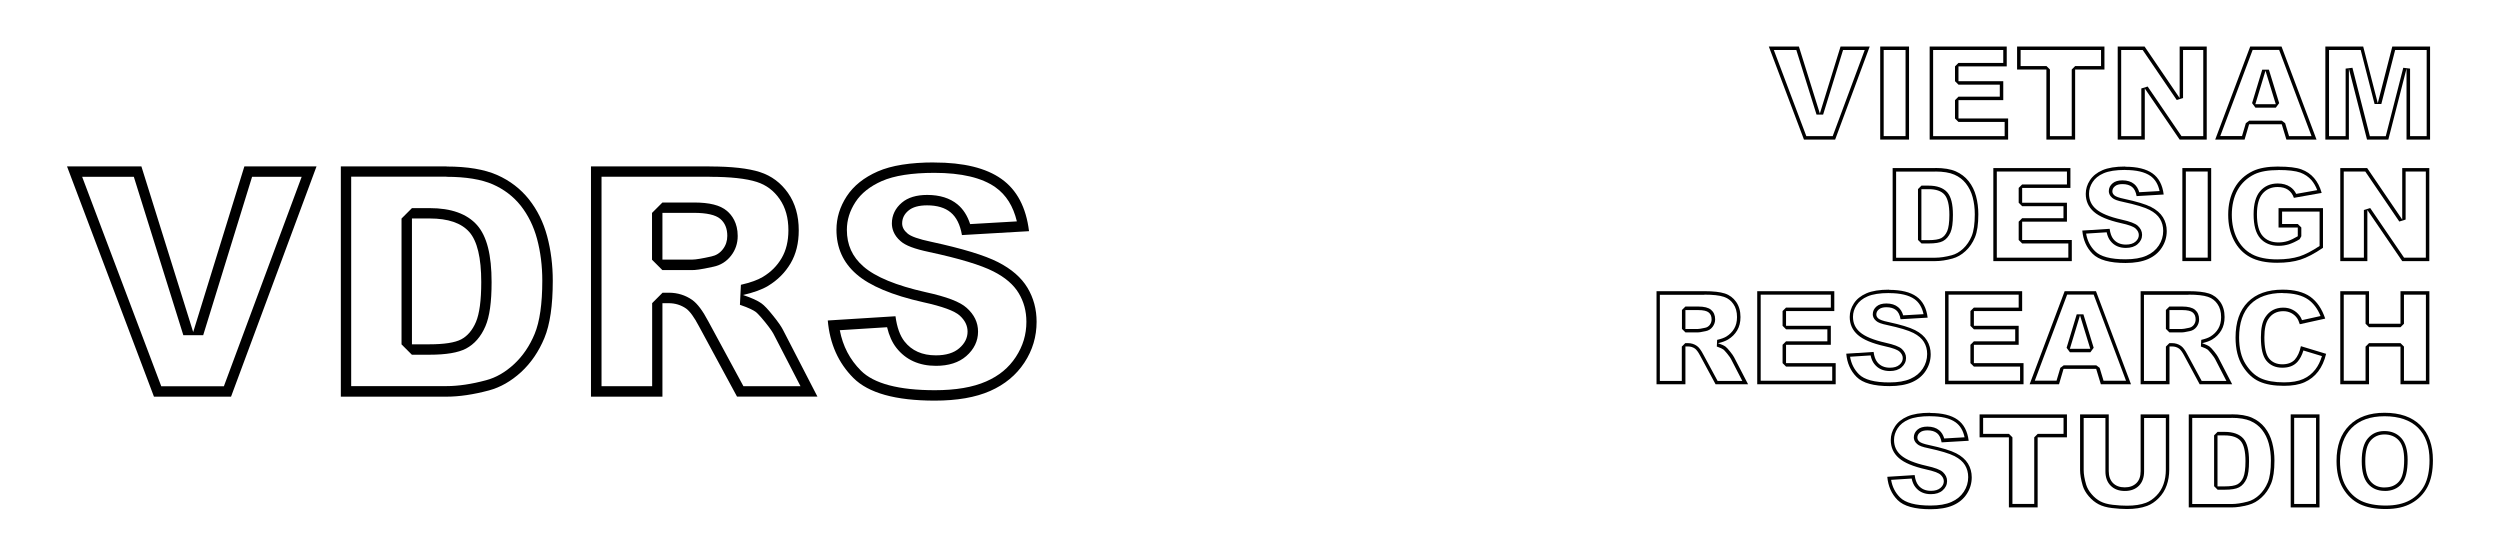
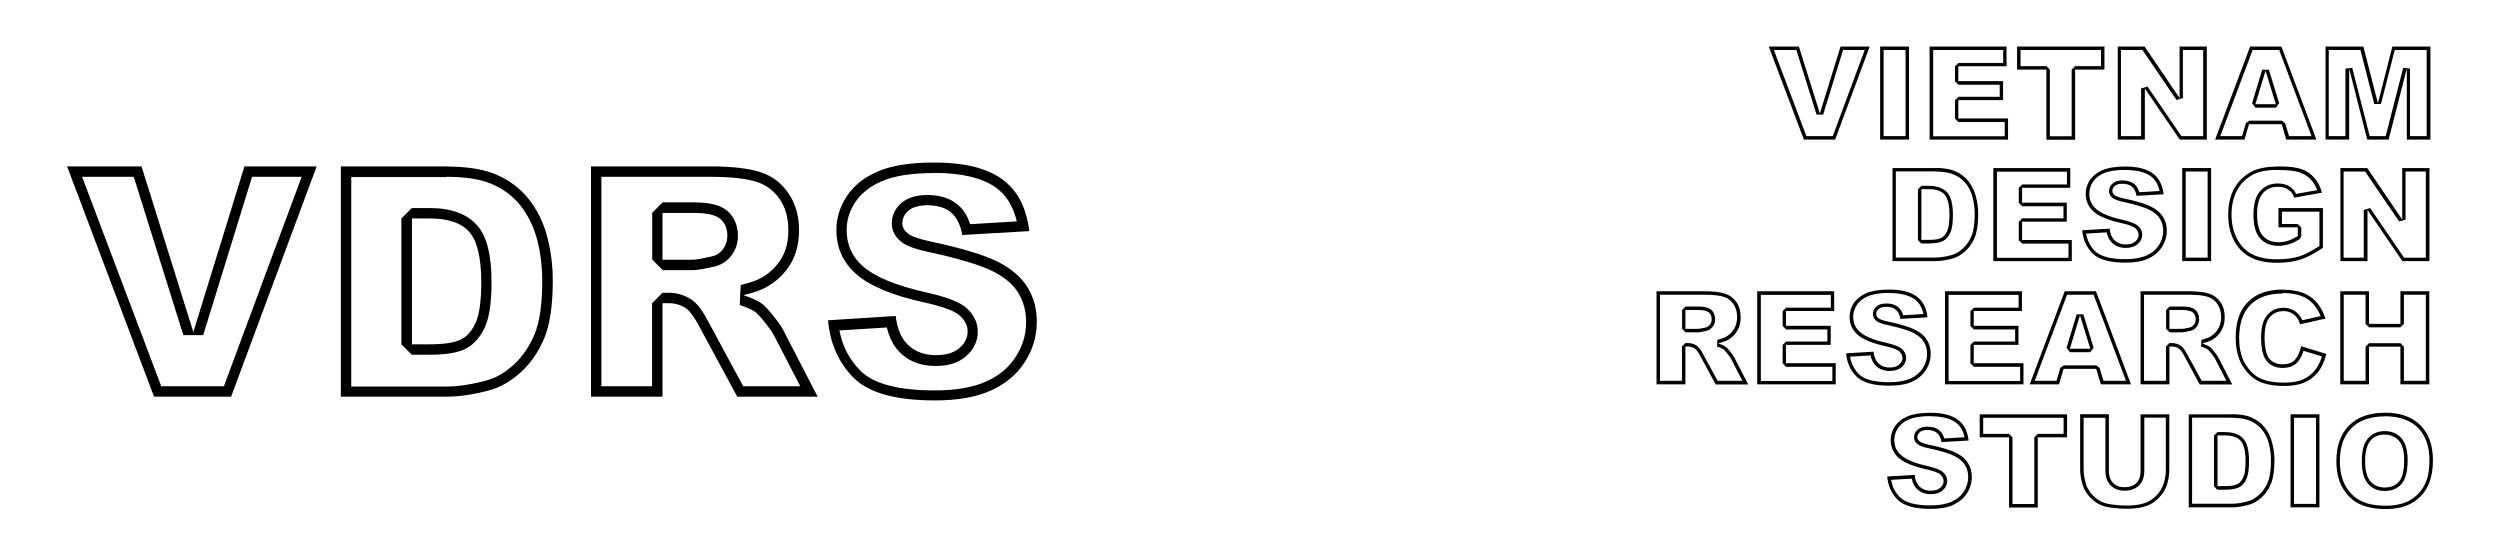
- <svg xmlns="http://www.w3.org/2000/svg" id="Layer_2" data-name="Layer 2" width="360" height="80" viewBox="0 0 360 80">
+ <svg xmlns="http://www.w3.org/2000/svg" id="Layer_2" data-name="Layer 2" width="180" height="40" viewBox="0 0 180 40">
  <defs>
    <style>
      .cls-1 {
        fill: none;
      }

      .cls-1, .cls-2 {
        stroke-width: 0px;
      }

      .cls-2 {
        fill: #000;
      }
    </style>
  </defs>
  <g id="Layer_1-2" data-name="Layer 1">
    <g>
      <g>
        <g>
-           <path class="cls-2" d="M43.44,25.46l-11.2,30.16h-9.02l-11.39-30.16h7.44l7.13,22.81h2.86s7.04-22.81,7.04-22.81h7.13M45.59,23.96h-10.4l-7.37,23.86-7.46-23.86h-10.71l12.52,33.16h11.1l12.31-33.16h0Z" />
-           <path class="cls-2" d="M64.3,25.46c2.78,0,5.02.37,6.67,1.09,1.61.71,2.96,1.74,4.01,3.06,1.07,1.36,1.86,2.96,2.35,4.77.51,1.89.76,3.92.76,6.03,0,3.33-.37,5.91-1.1,7.67-.72,1.74-1.72,3.21-2.99,4.38-1.25,1.15-2.59,1.92-3.99,2.29-2.11.57-4.03.85-5.72.85h-13.72v-30.16h13.72M59.32,51.08h2.51c2.41,0,4.13-.29,5.27-.88,1.21-.64,2.16-1.72,2.8-3.22.6-1.39.89-3.47.89-6.35,0-3.93-.68-6.61-2.09-8.21-1.44-1.63-3.73-2.45-6.82-2.45h-2.56l-1.5,1.5v18.12l1.5,1.5M64.3,23.96h-15.22v33.16h15.22c1.82,0,3.86-.3,6.11-.9,1.64-.44,3.18-1.32,4.62-2.63,1.43-1.32,2.55-2.96,3.36-4.91.81-1.95,1.21-4.7,1.21-8.24,0-2.26-.27-4.4-.81-6.42-.54-2.02-1.42-3.79-2.62-5.31-1.21-1.52-2.73-2.69-4.58-3.51-1.85-.81-4.27-1.22-7.27-1.22h0ZM59.32,49.58v-18.12h2.56c2.65,0,4.55.65,5.7,1.95,1.14,1.3,1.72,3.7,1.72,7.21,0,2.65-.26,4.57-.77,5.76-.51,1.19-1.22,2.01-2.12,2.49-.91.47-2.43.71-4.57.71h-2.51Z" />
-           <path class="cls-2" d="M102.18,25.46c2.99,0,5.28.25,6.8.74,1.37.44,2.44,1.25,3.28,2.45.85,1.22,1.27,2.7,1.27,4.51,0,1.56-.33,2.91-.97,4-.66,1.13-1.55,2.02-2.72,2.72-.73.44-1.79.82-3.15,1.13l-.14,2.88c1.33.45,1.96.8,2.27,1.02.09.07.47.38,1.35,1.47.85,1.05,1.15,1.57,1.27,1.81l3.83,7.42h-8.22l-5.05-9.33c-.82-1.55-1.55-2.53-2.32-3.09-.99-.69-2.12-1.04-3.37-1.04h-.9l-1.5,1.5v11.96h-7.29v-30.16h15.58M95.39,38.89h4.32c.37,0,1.09-.05,3.01-.48,1.04-.21,1.9-.75,2.55-1.59.64-.82.96-1.78.96-2.84,0-1.9-.84-3.01-1.55-3.61-.98-.83-2.5-1.21-4.79-1.21h-4.5l-1.5,1.5v6.74l1.5,1.5M102.18,23.96h-17.08v33.16h10.29v-13.46h.9c.94,0,1.77.26,2.51.77.54.39,1.16,1.24,1.85,2.55l5.48,10.13h11.58l-4.96-9.61c-.24-.48-.72-1.17-1.44-2.06-.71-.89-1.26-1.47-1.64-1.74-.56-.41-1.45-.81-2.67-1.22,1.52-.35,2.72-.78,3.6-1.31,1.37-.83,2.45-1.91,3.24-3.24.79-1.34,1.18-2.92,1.18-4.76,0-2.11-.51-3.9-1.54-5.37-1.03-1.47-2.38-2.48-4.05-3.02s-4.09-.81-7.26-.81h0ZM95.39,37.39v-6.74h4.5c1.87,0,3.14.29,3.82.86.68.57,1.02,1.39,1.02,2.46,0,.72-.21,1.37-.64,1.92-.43.56-.98.9-1.66,1.04-1.34.3-2.25.45-2.71.45h-4.32Z" />
-           <path class="cls-2" d="M134.54,24.89c3.9,0,6.87.7,8.82,2.09,1.53,1.09,2.54,2.7,3.07,4.9l-6.73.39c-.39-1.21-1-2.16-1.82-2.84-1.09-.9-2.56-1.36-4.36-1.36-1.55,0-2.78.37-3.65,1.11-.94.79-1.44,1.82-1.44,2.99,0,.68.22,1.67,1.26,2.56.71.63,1.98,1.11,4.11,1.56,4.33.93,7.44,1.87,9.26,2.8,1.68.85,2.9,1.9,3.63,3.12.74,1.23,1.11,2.58,1.11,4.13,0,1.85-.5,3.5-1.52,5.06-1.02,1.56-2.42,2.72-4.28,3.53-1.91.84-4.39,1.26-7.38,1.26-5.2,0-8.79-.95-10.65-2.82-1.59-1.59-2.6-3.51-3.04-5.82l6.81-.43c.29,1.21.73,2.19,1.34,2.97,1.35,1.72,3.27,2.59,5.7,2.59,1.83,0,3.29-.47,4.36-1.4,1.12-.97,1.7-2.18,1.7-3.52s-.56-2.46-1.63-3.42c-.97-.88-2.86-1.6-5.92-2.27-4.23-.95-7.24-2.19-8.96-3.7-1.6-1.39-2.38-3.11-2.38-5.27,0-1.42.41-2.73,1.24-4.01.82-1.26,2.1-2.27,3.8-3.02,1.78-.78,4.32-1.18,7.55-1.18M134.54,23.39c-3.45,0-6.17.43-8.15,1.3-1.98.87-3.47,2.06-4.46,3.57-.99,1.52-1.48,3.12-1.48,4.83,0,2.59.96,4.73,2.89,6.4,1.92,1.67,5.12,3.02,9.61,4.03,2.74.6,4.49,1.24,5.25,1.92.75.68,1.13,1.45,1.13,2.31,0,.9-.39,1.7-1.19,2.39-.79.69-1.92,1.03-3.38,1.03-1.96,0-3.47-.67-4.52-2.01-.65-.83-1.08-2.04-1.29-3.62l-9.75.61c.29,3.35,1.52,6.11,3.69,8.28,2.17,2.17,6.08,3.26,11.71,3.26,3.21,0,5.87-.46,7.98-1.39,2.11-.93,3.75-2.29,4.93-4.08,1.18-1.79,1.76-3.75,1.76-5.88,0-1.81-.44-3.45-1.32-4.91-.88-1.46-2.29-2.69-4.23-3.68-1.94-.99-5.14-1.96-9.62-2.93-1.81-.38-2.96-.78-3.44-1.22-.5-.42-.75-.9-.75-1.43,0-.72.3-1.34.9-1.84.6-.51,1.5-.76,2.69-.76,1.45,0,2.58.34,3.4,1.02.82.68,1.36,1.76,1.62,3.26l9.66-.56c-.42-3.44-1.75-5.95-3.97-7.52-2.22-1.58-5.45-2.37-9.69-2.37h0Z" />
+           <path class="cls-2" d="M21.72,12.73l-5.6,15.08h-4.51l-5.7-15.08h3.72l3.57,11.4h1.43s3.52-11.4,3.52-11.4h3.57M22.8,11.98h-5.2l-3.68,11.93-3.73-11.93h-5.36l6.26,16.58h5.55l6.16-16.58h0Z" />
+           <path class="cls-2" d="M32.15,12.73c1.39,0,2.51.18,3.33.55.81.36,1.48.87,2,1.53.54.68.93,1.48,1.18,2.39.25.94.38,1.96.38,3.02,0,1.66-.18,2.95-.55,3.84-.36.87-.86,1.61-1.49,2.19-.62.57-1.29.96-1.99,1.15-1.05.28-2.01.43-2.86.43h-6.86v-15.08h6.86M29.66,25.54h1.25c1.2,0,2.07-.14,2.63-.44.61-.32,1.08-.86,1.4-1.61.3-.69.45-1.73.45-3.18,0-1.96-.34-3.31-1.05-4.1-.72-.81-1.87-1.23-3.41-1.23h-1.28l-.75.75v9.06l.75.75M32.15,11.98h-7.61v16.58h7.61c.91,0,1.93-.15,3.05-.45.82-.22,1.59-.66,2.31-1.32.72-.66,1.28-1.48,1.68-2.45s.61-2.35.61-4.12c0-1.13-.14-2.2-.41-3.21-.27-1.01-.71-1.9-1.31-2.66-.6-.76-1.37-1.35-2.29-1.75-.92-.41-2.14-.61-3.64-.61h0ZM29.66,24.79v-9.06h1.28c1.33,0,2.28.32,2.85.97.57.65.86,1.85.86,3.61,0,1.33-.13,2.29-.38,2.88-.26.59-.61,1.01-1.06,1.24-.45.24-1.21.36-2.29.36h-1.25Z" />
+           <path class="cls-2" d="M51.09,12.73c1.5,0,2.64.12,3.4.37.68.22,1.22.62,1.64,1.23.43.61.63,1.35.63,2.26,0,.78-.16,1.45-.49,2-.33.56-.78,1.01-1.36,1.36-.36.22-.89.41-1.58.57l-.07,1.44c.67.22.98.4,1.13.51.05.03.24.19.67.73.42.53.58.79.64.9l1.92,3.71h-4.11l-2.52-4.67c-.41-.78-.78-1.26-1.16-1.54-.5-.34-1.06-.52-1.68-.52h-.45l-.75.75v5.98h-3.65v-15.08h7.79M47.7,19.45h2.16c.19,0,.55-.03,1.51-.24.52-.11.95-.37,1.28-.8.32-.41.48-.89.48-1.42,0-.95-.42-1.51-.77-1.81-.49-.41-1.25-.61-2.4-.61h-2.25l-.75.75v3.37l.75.75M51.09,11.98h-8.54v16.58h5.15v-6.73h.45c.47,0,.89.13,1.26.38.27.2.58.62.93,1.28l2.74,5.07h5.79l-2.48-4.8c-.12-.24-.36-.58-.72-1.03-.36-.45-.63-.74-.82-.87-.28-.2-.72-.41-1.33-.61.76-.17,1.36-.39,1.8-.66.69-.41,1.23-.96,1.62-1.62.39-.67.59-1.46.59-2.38,0-1.06-.26-1.95-.77-2.69-.51-.74-1.19-1.24-2.02-1.51-.84-.27-2.05-.41-3.63-.41h0ZM47.7,18.7v-3.37h2.25c.93,0,1.57.14,1.91.43.34.29.51.7.51,1.23,0,.36-.11.68-.32.96-.21.28-.49.45-.83.52-.67.15-1.12.23-1.36.23h-2.16Z" />
+           <path class="cls-2" d="M67.27,12.45c1.95,0,3.43.35,4.41,1.04.77.54,1.27,1.35,1.53,2.45l-3.36.2c-.19-.61-.5-1.08-.91-1.42-.55-.45-1.28-.68-2.18-.68-.77,0-1.39.19-1.83.55-.47.39-.72.91-.72,1.5,0,.34.11.84.62,1.27.35.32.99.56,2.06.79,2.16.47,3.72.94,4.63,1.4.84.43,1.45.95,1.81,1.56.37.62.55,1.29.55,2.07,0,.92-.25,1.75-.76,2.53-.51.78-1.21,1.36-2.14,1.77-.95.42-2.2.63-3.69.63-2.6,0-4.39-.47-5.33-1.41-.8-.8-1.3-1.75-1.52-2.91l3.41-.21c.15.6.37,1.09.67,1.48.67.86,1.63,1.29,2.85,1.29.91,0,1.65-.23,2.18-.7.56-.48.85-1.09.85-1.76s-.28-1.23-.81-1.71c-.49-.44-1.43-.8-2.96-1.14-2.11-.48-3.62-1.1-4.48-1.85-.8-.69-1.19-1.56-1.19-2.63,0-.71.2-1.37.62-2,.41-.63,1.05-1.14,1.9-1.51.89-.39,2.16-.59,3.78-.59M67.27,11.7c-1.73,0-3.08.22-4.08.65s-1.73,1.03-2.23,1.79c-.49.76-.74,1.56-.74,2.41,0,1.3.48,2.36,1.45,3.2.96.84,2.56,1.51,4.81,2.01,1.37.3,2.25.62,2.62.96.38.34.57.72.57,1.15,0,.45-.2.85-.59,1.19-.4.34-.96.51-1.69.51-.98,0-1.73-.34-2.26-1.01-.32-.42-.54-1.02-.64-1.81l-4.87.31c.14,1.67.76,3.05,1.84,4.14,1.08,1.09,3.04,1.63,5.86,1.63,1.61,0,2.94-.23,3.99-.7,1.05-.46,1.88-1.14,2.46-2.04.59-.9.88-1.88.88-2.94,0-.9-.22-1.72-.66-2.45-.44-.73-1.15-1.34-2.12-1.84-.97-.49-2.57-.98-4.81-1.46-.9-.19-1.48-.39-1.72-.61-.25-.21-.37-.45-.37-.71,0-.36.15-.67.45-.92.3-.25.75-.38,1.35-.38.72,0,1.29.17,1.7.51.41.34.68.88.81,1.63l4.83-.28c-.21-1.72-.87-2.97-1.99-3.76-1.11-.79-2.73-1.18-4.85-1.18h0Z" />
        </g>
        <g>
-           <path class="cls-2" d="M268.52,7.2l-4.61,12.4h-3.8l-4.68-12.4h3.24l2.91,9.3h.95s2.87-9.3,2.87-9.3h3.12M269.24,6.7h-4.2l-2.98,9.65-3.02-9.65h-4.33l5.06,13.4h4.49l4.98-13.4h0Z" />
-           <path class="cls-2" d="M274.4,7.2v12.4h-3.15V7.2h3.15M274.9,6.7h-4.15v13.4h4.15V6.7h0Z" />
-           <path class="cls-2" d="M288.47,7.2v1.86h-6.45l-.5.5v2.13l.5.5h5.95v1.73h-5.95l-.5.5v2.64l.5.5h6.65v2.04h-10.3V7.2h10.1M288.97,6.7h-11.1v13.4h11.3v-3.04h-7.15v-2.64h6.45v-2.73h-6.45v-2.13h6.95v-2.86h0Z" />
-           <path class="cls-2" d="M302.55,7.2v2.31h-3.72l-.5.5v9.59h-3.14v-9.59l-.5-.5h-3.72v-2.31h11.59M303.05,6.7h-12.59v3.31h4.22v10.09h4.14v-10.09h4.22v-3.31h0Z" />
-           <path class="cls-2" d="M317.27,7.2v12.4h-3.14l-4.87-7.14-.91.28v6.86h-2.9V7.2h3.1l4.9,7.2.91-.28v-6.92h2.9M317.77,6.7h-3.9v7.42l-5.05-7.42h-3.87v13.4h3.9v-7.36l5.02,7.36h3.9V6.7h0Z" />
-           <path class="cls-2" d="M328.2,7.2l4.66,12.4h-3.24l-.56-1.86-.48-.36h-4.7l-.48.36-.55,1.85h-3.13l4.66-12.4h3.83M324.77,15.5h2.95l.48-.65-1.48-4.82h-.96s-1.46,4.82-1.46,4.82l.48.65M328.55,6.7h-4.52l-5.04,13.4h4.23l.65-2.21h4.7l.67,2.21h4.34l-5.04-13.4h0ZM324.77,15l1.46-4.82,1.48,4.82h-2.95Z" />
-           <path class="cls-2" d="M349.44,7.2v12.4h-2.39v-9.72l-.98-.12-2.52,9.85h-2.29l-2.51-9.85-.98.12v9.72h-2.39V7.2h4.56l2,7.78h.97s1.99-7.78,1.99-7.78h4.56M349.94,6.7h-5.45l-2.09,8.16-2.1-8.16h-5.45v13.4h3.39v-10.22l2.61,10.22h3.07l2.62-10.22v10.22h3.39V6.7h0Z" />
+           <path class="cls-2" d="M134.26,3.6l-2.3,6.2h-1.9l-2.34-6.2h1.62l1.45,4.65h.48s1.43-4.65,1.43-4.65h1.56M134.62,3.35h-2.1l-1.49,4.82-1.51-4.82h-2.17l2.53,6.7h2.25l2.49-6.7h0Z" />
+           <path class="cls-2" d="M137.2,3.6v6.2h-1.58V3.6h1.58M137.45,3.35h-2.08v6.7h2.08V3.35h0Z" />
+           <path class="cls-2" d="M144.23,3.6v.93h-3.22l-.25.25v1.07l.25.25h2.97v.87h-2.97l-.25.25v1.32l.25.25h3.33v1.02h-5.15V3.6h5.05M144.48,3.35h-5.55v6.7h5.65v-1.52h-3.58v-1.32h3.22v-1.37h-3.22v-1.07h3.47v-1.43h0Z" />
+           <path class="cls-2" d="M151.27,3.6v1.16h-1.86l-.25.25v4.8h-1.57v-4.8l-.25-.25h-1.86v-1.16h5.79M151.52,3.35h-6.29v1.66h2.11v5.05h2.07v-5.05h2.11v-1.66h0Z" />
+           <path class="cls-2" d="M158.63,3.6v6.2h-1.57l-2.44-3.57-.46.14v3.43h-1.45V3.6h1.55l2.45,3.6.46-.14v-3.46h1.45M158.88,3.35h-1.95v3.71l-2.52-3.71h-1.93v6.7h1.95v-3.68l2.51,3.68h1.95V3.35h0Z" />
+           <path class="cls-2" d="M164.1,3.6l2.33,6.2h-1.62l-.28-.93-.24-.18h-2.35l-.24.18-.27.93h-1.57l2.33-6.2h1.91M162.39,7.75h1.47l.24-.32-.74-2.41h-.48s-.73,2.41-.73,2.41l.24.32M164.27,3.35h-2.26l-2.52,6.7h2.11l.33-1.11h2.35l.33,1.11h2.17l-2.52-6.7h0ZM162.39,7.5l.73-2.41.74,2.41h-1.47Z" />
+           <path class="cls-2" d="M174.72,3.6v6.2h-1.2v-4.86l-.49-.06-1.26,4.92h-1.15l-1.26-4.92-.49.06v4.86h-1.2V3.6h2.28l1,3.89h.48s.99-3.89.99-3.89h2.28M174.97,3.35h-2.72l-1.04,4.08-1.05-4.08h-2.72v6.7h1.7v-5.11l1.3,5.11h1.54l1.31-5.11v5.11h1.7V3.35h0Z" />
        </g>
        <g>
-           <path class="cls-2" d="M278.69,24.7c1.14,0,2.06.15,2.74.45.67.29,1.23.72,1.66,1.27.44.56.77,1.22.97,1.97.21.78.31,1.61.31,2.47,0,1.36-.15,2.41-.45,3.14-.3.72-.71,1.32-1.23,1.81-.52.48-1.07.8-1.66.95-.86.23-1.65.35-2.34.35h-5.65v-12.4h5.65M276.68,35.06h1.02c.96,0,1.64-.11,2.08-.34.47-.25.83-.67,1.09-1.25.24-.55.35-1.38.35-2.53,0-1.56-.27-2.62-.82-3.25-.56-.63-1.46-.96-2.68-.96h-1.03l-.5.5v7.32l.5.5M278.69,24.2h-6.15v13.4h6.15c.74,0,1.56-.12,2.47-.37.66-.18,1.29-.53,1.87-1.07.58-.53,1.03-1.19,1.36-1.98.33-.79.49-1.9.49-3.33,0-.91-.11-1.78-.33-2.6-.22-.82-.57-1.53-1.06-2.15-.49-.62-1.11-1.09-1.85-1.42-.75-.33-1.73-.49-2.94-.49h0ZM276.68,34.56v-7.32h1.03c1.07,0,1.84.26,2.3.79.46.52.7,1.5.7,2.92,0,1.07-.11,1.85-.31,2.33-.21.48-.49.81-.86,1.01-.37.19-.98.29-1.85.29h-1.02Z" />
-           <path class="cls-2" d="M297.64,24.7v1.86h-6.45l-.5.5v2.13l.5.5h5.95v1.73h-5.95l-.5.5v2.64l.5.5h6.65v2.04h-10.3v-12.4h10.1M298.14,24.2h-11.1v13.4h11.3v-3.04h-7.15v-2.64h6.45v-2.73h-6.45v-2.13h6.95v-2.86h0Z" />
-           <path class="cls-2" d="M306.04,24.48c1.6,0,2.82.29,3.63.86.67.48,1.1,1.19,1.31,2.17l-2.93.17c-.15-.51-.39-.9-.73-1.18-.42-.35-.99-.53-1.69-.53-.6,0-1.08.14-1.41.42-.36.3-.55.69-.55,1.13,0,.25.08.62.47.95.27.25.77.44,1.62.61,1.76.38,3.03.76,3.77,1.14.7.36,1.2.79,1.51,1.3.31.52.46,1.08.46,1.73,0,.76-.21,1.46-.63,2.1-.43.65-1.01,1.13-1.78,1.47-.79.35-1.8.52-3.03.52-2.13,0-3.6-.39-4.38-1.17-.69-.69-1.11-1.52-1.28-2.53l2.96-.19c.11.52.29.93.54,1.24.52.67,1.27,1.01,2.22,1.01.71,0,1.28-.18,1.69-.54.43-.37.65-.83.65-1.34s-.21-.93-.62-1.31c-.38-.34-1.13-.62-2.35-.89-1.73-.39-2.96-.9-3.67-1.52-.67-.58-1-1.3-1-2.21,0-.59.17-1.15.52-1.68.35-.53.86-.95,1.58-1.26.74-.32,1.78-.48,3.09-.48M306.04,23.98c-1.39,0-2.49.18-3.29.53-.8.35-1.4.83-1.8,1.45-.4.61-.6,1.26-.6,1.95,0,1.05.39,1.91,1.17,2.59.77.68,2.07,1.22,3.89,1.63,1.11.24,1.82.5,2.12.78.3.28.46.59.46.93,0,.37-.16.69-.48.96-.32.28-.78.42-1.37.42-.79,0-1.4-.27-1.83-.81-.26-.33-.44-.82-.52-1.46l-3.94.25c.12,1.35.61,2.47,1.49,3.35.88.88,2.46,1.32,4.74,1.32,1.3,0,2.38-.19,3.23-.56s1.52-.92,1.99-1.65c.47-.72.71-1.52.71-2.38,0-.73-.18-1.39-.54-1.98-.36-.59-.93-1.09-1.71-1.49-.78-.4-2.08-.79-3.89-1.18-.73-.15-1.19-.32-1.39-.49-.2-.17-.3-.36-.3-.58,0-.29.12-.54.37-.74.24-.21.61-.31,1.09-.31.58,0,1.04.14,1.38.41.33.27.55.71.65,1.32l3.9-.23c-.17-1.39-.71-2.4-1.61-3.04-.9-.64-2.21-.96-3.92-.96h0Z" />
-           <path class="cls-2" d="M317.91,24.7v12.4h-3.15v-12.4h3.15M318.41,24.2h-4.15v13.4h4.15v-13.4h0Z" />
-           <path class="cls-2" d="M328.09,24.48c1.41,0,2.48.13,3.15.37.65.24,1.19.61,1.62,1.1.33.39.61.87.82,1.43l-3.03.54c-.2-.42-.49-.76-.87-1.01-.48-.32-1.08-.49-1.78-.49-1.06,0-1.92.38-2.55,1.12-.62.72-.93,1.84-.93,3.32,0,1.59.31,2.71.94,3.44.64.73,1.54,1.1,2.66,1.1.52,0,1.01-.08,1.48-.22.46-.15.97-.38,1.55-.73l.24-.43v-1.26l-.5-.5h-2.27v-1.79h5.4v4.95c-1.09.72-2.07,1.23-2.9,1.5-.89.28-1.96.43-3.2.43-1.5,0-2.73-.25-3.65-.75-.91-.49-1.62-1.23-2.12-2.21-.51-.99-.77-2.16-.77-3.47s.28-2.57.84-3.57c.55-.98,1.37-1.74,2.43-2.26.84-.4,2-.6,3.45-.6M328.09,23.98c-1.54,0-2.76.22-3.67.65-1.16.56-2.05,1.38-2.65,2.46-.6,1.08-.91,2.35-.91,3.82s.28,2.62.83,3.7c.55,1.07,1.33,1.88,2.33,2.42,1,.54,2.3.81,3.89.81,1.29,0,2.41-.15,3.35-.45.94-.3,2.03-.87,3.25-1.71v-5.71h-6.4v2.79h2.77v1.26c-.54.32-1.02.55-1.45.69-.42.13-.86.2-1.33.2-.97,0-1.73-.31-2.28-.93-.54-.62-.82-1.66-.82-3.11,0-1.37.27-2.36.81-2.99.54-.63,1.26-.95,2.17-.95.61,0,1.11.13,1.5.4.39.27.67.66.84,1.16l4-.71c-.24-.87-.61-1.58-1.09-2.14-.48-.56-1.09-.98-1.83-1.25s-1.84-.4-3.32-.4h0Z" />
-           <path class="cls-2" d="M349.32,24.7v12.4h-3.14l-4.87-7.14-.91.28v6.86h-2.9v-12.4h3.1l4.9,7.2.91-.28v-6.92h2.9M349.82,24.2h-3.9v7.42l-5.05-7.42h-3.87v13.4h3.9v-7.36l5.02,7.36h3.9v-13.4h0Z" />
+           <path class="cls-2" d="M139.34,12.35c.57,0,1.03.08,1.37.23.33.15.61.36.83.63.22.28.39.61.48.98.1.39.16.8.16,1.23,0,.68-.08,1.21-.23,1.57-.15.36-.36.66-.62.9-.26.24-.54.4-.83.48-.43.12-.82.17-1.17.17h-2.83v-6.2h2.83M138.34,17.53h.51c.48,0,.82-.06,1.04-.17.23-.12.42-.33.54-.62.12-.28.18-.69.18-1.26,0-.78-.13-1.31-.41-1.62-.28-.32-.73-.48-1.34-.48h-.52l-.25.25v3.66l.25.25M139.34,12.1h-3.08v6.7h3.08c.37,0,.78-.06,1.23-.18.33-.09.64-.27.93-.53.29-.27.52-.6.68-.99.16-.39.25-.95.25-1.67,0-.46-.06-.89-.17-1.3-.11-.41-.29-.77-.53-1.08-.24-.31-.55-.54-.93-.71-.37-.17-.86-.25-1.47-.25h0ZM138.34,17.28v-3.66h.52c.54,0,.92.13,1.15.39.23.26.35.75.35,1.46,0,.54-.05.92-.16,1.16s-.25.41-.43.5c-.18.1-.49.14-.92.14h-.51Z" />
+           <path class="cls-2" d="M148.82,12.35v.93h-3.22l-.25.25v1.07l.25.25h2.97v.87h-2.97l-.25.25v1.32l.25.25h3.33v1.02h-5.15v-6.2h5.05M149.07,12.1h-5.55v6.7h5.65v-1.52h-3.58v-1.32h3.22v-1.37h-3.22v-1.07h3.47v-1.43h0Z" />
+           <path class="cls-2" d="M153.02,12.24c.8,0,1.41.15,1.81.43.34.24.55.59.66,1.08l-1.46.09c-.07-.25-.2-.45-.36-.59-.21-.17-.5-.26-.85-.26-.3,0-.54.07-.7.21-.18.15-.27.34-.27.56,0,.13.04.31.23.47.14.12.39.22.81.31.88.19,1.51.38,1.88.57.35.18.6.4.75.65.16.26.23.54.23.86,0,.38-.11.73-.32,1.05-.21.32-.5.56-.89.73-.39.17-.9.26-1.51.26-1.07,0-1.8-.2-2.19-.58-.34-.34-.55-.76-.64-1.26l1.48-.09c.06.26.15.46.27.62.26.33.64.5,1.11.5.36,0,.64-.09.85-.27.21-.18.33-.42.33-.67s-.1-.47-.31-.65c-.19-.17-.56-.31-1.17-.45-.86-.19-1.48-.45-1.83-.76-.34-.29-.5-.65-.5-1.11,0-.29.09-.58.26-.84.17-.27.43-.47.79-.63.37-.16.89-.24,1.55-.24M153.02,11.99c-.7,0-1.25.09-1.65.26-.4.18-.7.42-.9.72-.2.31-.3.63-.3.98,0,.52.2.96.58,1.29.39.34,1.04.61,1.94.81.55.12.91.25,1.06.39.15.14.23.29.23.47,0,.18-.08.34-.24.48-.16.14-.39.21-.68.21-.4,0-.7-.14-.91-.41-.13-.17-.22-.41-.26-.73l-1.97.12c.06.68.31,1.23.75,1.67.44.44,1.23.66,2.37.66.65,0,1.19-.09,1.61-.28s.76-.46,1-.83c.24-.36.36-.76.36-1.19,0-.37-.09-.7-.27-.99-.18-.3-.46-.54-.86-.74-.39-.2-1.04-.4-1.95-.59-.37-.08-.6-.16-.69-.25-.1-.08-.15-.18-.15-.29,0-.15.06-.27.18-.37.12-.1.3-.15.54-.15.29,0,.52.07.69.21.17.14.28.36.33.66l1.95-.11c-.08-.7-.35-1.2-.8-1.52-.45-.32-1.1-.48-1.96-.48h0Z" />
+           <path class="cls-2" d="M158.95,12.35v6.2h-1.58v-6.2h1.58M159.2,12.1h-2.08v6.7h2.08v-6.7h0Z" />
+           <path class="cls-2" d="M164.04,12.24c.71,0,1.24.06,1.58.19.32.12.6.3.81.55.17.19.3.43.41.71l-1.52.27c-.1-.21-.25-.38-.43-.51-.24-.16-.54-.24-.89-.24-.53,0-.96.19-1.28.56-.31.36-.47.92-.47,1.66,0,.79.15,1.36.47,1.72.32.37.77.55,1.33.55.26,0,.51-.04.74-.11.23-.07.48-.19.78-.37l.12-.21v-.63l-.25-.25h-1.14v-.89h2.7v2.47c-.55.36-1.03.61-1.45.75-.44.14-.98.21-1.6.21-.75,0-1.36-.13-1.83-.38-.45-.24-.81-.62-1.06-1.11-.26-.5-.39-1.08-.39-1.73s.14-1.29.42-1.79c.27-.49.68-.87,1.21-1.13.42-.2,1-.3,1.73-.3M164.04,11.99c-.77,0-1.38.11-1.83.32-.58.28-1.02.69-1.33,1.23-.3.54-.45,1.18-.45,1.91s.14,1.31.41,1.85c.28.54.66.94,1.17,1.21.5.27,1.15.41,1.94.41.65,0,1.21-.08,1.68-.23.47-.15,1.01-.43,1.62-.85v-2.86h-3.2v1.39h1.39v.63c-.27.16-.51.28-.72.34-.21.07-.43.1-.66.1-.49,0-.87-.16-1.14-.47-.27-.31-.41-.83-.41-1.55,0-.68.14-1.18.41-1.5s.63-.47,1.09-.47c.3,0,.55.07.75.2.2.13.34.33.42.58l2-.36c-.12-.43-.3-.79-.55-1.07-.24-.28-.55-.49-.91-.62s-.92-.2-1.66-.2h0Z" />
+           <path class="cls-2" d="M174.66,12.35v6.2h-1.57l-2.44-3.57-.46.14v3.43h-1.45v-6.2h1.55l2.45,3.6.46-.14v-3.46h1.45M174.91,12.1h-1.95v3.71l-2.52-3.71h-1.93v6.7h1.95v-3.68l2.51,3.68h1.95v-6.7h0Z" />
        </g>
        <g>
-           <path class="cls-2" d="M245.44,42.43c1.22,0,2.16.1,2.78.31.57.19,1.03.52,1.38,1.03.36.51.53,1.13.53,1.89,0,.65-.14,1.21-.41,1.67-.28.47-.65.84-1.14,1.14-.3.18-.74.34-1.31.47l-.05.96c.55.19.82.33.95.43.06.05.22.19.56.61.33.41.47.63.53.75l1.63,3.16h-3.56l-2.07-3.83c-.32-.61-.61-1-.91-1.21-.38-.27-.82-.4-1.3-.4h-.37l-.5.5v4.94h-3.16v-12.4h6.4M242.7,47.87h1.75c.15,0,.43-.02,1.19-.19.39-.08.72-.28.97-.61.24-.32.37-.68.37-1.08,0-.59-.2-1.05-.59-1.38-.37-.31-.98-.47-1.87-.47h-1.82l-.5.5v2.72l.5.5M245.44,41.93h-6.9v13.4h4.16v-5.44h.37c.38,0,.71.1,1.01.31.22.16.47.5.75,1.03l2.21,4.1h4.68l-2.01-3.88c-.1-.2-.29-.47-.58-.83-.29-.36-.51-.6-.66-.71-.23-.16-.59-.33-1.08-.49.62-.14,1.1-.32,1.45-.53.56-.34.99-.77,1.31-1.31.32-.54.48-1.18.48-1.93,0-.85-.21-1.58-.62-2.17-.42-.59-.96-1-1.64-1.22-.68-.22-1.66-.33-2.94-.33h0ZM242.7,47.37v-2.72h1.82c.76,0,1.27.12,1.54.35.28.23.41.56.41,1,0,.29-.09.55-.26.78-.17.22-.4.37-.67.42-.54.12-.91.18-1.1.18h-1.75Z" />
-           <path class="cls-2" d="M263.64,42.43v1.86h-6.45l-.5.5v2.13l.5.5h5.95v1.73h-5.95l-.5.5v2.64l.5.5h6.65v2.04h-10.3v-12.4h10.1M264.14,41.93h-11.1v13.4h11.3v-3.04h-7.15v-2.64h6.45v-2.73h-6.45v-2.13h6.95v-2.86h0Z" />
-           <path class="cls-2" d="M272.05,42.21c1.6,0,2.82.29,3.63.86.67.48,1.1,1.19,1.31,2.17l-2.93.17c-.15-.51-.39-.9-.73-1.18-.42-.35-.99-.53-1.69-.53-.6,0-1.08.14-1.41.42-.36.3-.55.69-.55,1.13,0,.25.08.62.47.95.27.25.77.44,1.62.61,1.76.38,3.03.76,3.77,1.14.7.36,1.2.79,1.51,1.3.31.52.46,1.08.46,1.73,0,.76-.21,1.46-.63,2.1-.43.65-1.01,1.13-1.78,1.47-.79.35-1.8.52-3.03.52-2.13,0-3.6-.39-4.38-1.17-.69-.69-1.11-1.52-1.28-2.53l2.96-.19c.11.52.29.93.54,1.24.52.67,1.27,1.01,2.22,1.01.71,0,1.28-.18,1.69-.54.43-.37.65-.83.65-1.34s-.21-.93-.62-1.31c-.38-.34-1.13-.62-2.35-.89-1.73-.39-2.96-.9-3.67-1.52-.67-.58-1-1.31-1-2.21,0-.59.17-1.15.52-1.68.35-.53.86-.95,1.58-1.26.74-.32,1.78-.48,3.09-.48M272.05,41.71c-1.39,0-2.49.18-3.29.53-.8.35-1.4.83-1.8,1.45-.4.61-.6,1.26-.6,1.95,0,1.05.39,1.91,1.17,2.59.77.68,2.07,1.22,3.89,1.63,1.11.24,1.82.5,2.12.78.3.28.46.59.46.93,0,.37-.16.69-.48.96-.32.28-.78.42-1.37.42-.79,0-1.4-.27-1.83-.81-.26-.33-.44-.82-.52-1.46l-3.94.25c.12,1.35.61,2.47,1.49,3.35.88.88,2.46,1.32,4.74,1.32,1.3,0,2.38-.19,3.23-.56s1.52-.92,1.99-1.65c.47-.72.71-1.52.71-2.38,0-.73-.18-1.39-.54-1.98-.36-.59-.93-1.09-1.71-1.49-.78-.4-2.08-.79-3.89-1.18-.73-.15-1.19-.32-1.39-.49-.2-.17-.3-.36-.3-.58,0-.29.12-.54.37-.74.24-.21.61-.31,1.09-.31.58,0,1.04.14,1.38.41.33.27.55.71.65,1.32l3.9-.23c-.17-1.39-.71-2.4-1.61-3.04-.9-.64-2.21-.96-3.92-.96h0Z" />
-           <path class="cls-2" d="M290.69,42.43v1.86h-6.45l-.5.5v2.13l.5.5h5.95v1.73h-5.95l-.5.5v2.64l.5.5h6.65v2.04h-10.3v-12.4h10.1M291.19,41.93h-11.1v13.4h11.3v-3.04h-7.15v-2.64h6.45v-2.73h-6.45v-2.13h6.95v-2.86h0Z" />
-           <path class="cls-2" d="M301.49,42.43l4.66,12.4h-3.24l-.56-1.86-.48-.36h-4.7l-.48.36-.55,1.85h-3.13l4.66-12.4h3.83M298.06,50.73h2.95l.48-.65-1.48-4.82h-.96s-1.46,4.82-1.46,4.82l.48.65M301.83,41.93h-4.52l-5.04,13.4h4.23l.65-2.21h4.7l.67,2.21h4.34l-5.04-13.4h0ZM298.06,50.23l1.46-4.82,1.48,4.82h-2.95Z" />
-           <path class="cls-2" d="M315.15,42.43c1.22,0,2.16.1,2.78.31.57.19,1.03.52,1.38,1.03.36.51.53,1.13.53,1.89,0,.65-.14,1.21-.41,1.67-.28.47-.65.84-1.14,1.14-.3.18-.74.34-1.31.47l-.05.96c.55.19.82.33.95.43.06.05.22.19.56.61.33.41.47.63.53.75l1.63,3.16h-3.56l-2.07-3.83c-.32-.61-.61-1-.91-1.21-.38-.27-.82-.4-1.3-.4h-.37l-.5.5v4.94h-3.16v-12.4h6.4M312.4,47.87h1.75c.15,0,.43-.02,1.19-.19.39-.08.72-.28.97-.61.24-.32.36-.68.36-1.08,0-.59-.2-1.05-.59-1.38-.37-.31-.98-.47-1.87-.47h-1.82l-.5.5v2.72l.5.5M315.15,41.93h-6.9v13.4h4.16v-5.44h.37c.38,0,.71.1,1.01.31.22.16.47.5.75,1.03l2.21,4.1h4.68l-2.01-3.88c-.1-.2-.29-.47-.58-.83-.29-.36-.51-.6-.66-.71-.23-.16-.59-.33-1.08-.49.62-.14,1.1-.32,1.45-.53.56-.34.99-.77,1.31-1.31.32-.54.48-1.18.48-1.93,0-.85-.21-1.58-.62-2.17-.42-.59-.96-1-1.64-1.22-.68-.22-1.66-.33-2.94-.33h0ZM312.4,47.37v-2.72h1.82c.76,0,1.27.12,1.54.35.28.23.41.56.41,1,0,.29-.09.55-.26.78-.17.22-.4.37-.67.42-.54.12-.91.18-1.1.18h-1.75Z" />
-           <path class="cls-2" d="M328.7,42.21c1.57,0,2.82.31,3.69.93.75.53,1.35,1.33,1.77,2.37l-2.67.59c-.1-.25-.21-.46-.32-.61-.28-.38-.63-.68-1.03-.88-.4-.21-.86-.31-1.35-.31-1.11,0-1.98.46-2.57,1.35-.44.65-.65,1.61-.65,2.92,0,1.62.26,2.72.79,3.37.55.67,1.32,1.01,2.29,1.01s1.66-.28,2.17-.83c.37-.41.66-.96.87-1.65l2.67.81c-.23.75-.54,1.39-.94,1.91-.47.61-1.06,1.08-1.76,1.39-.71.32-1.64.48-2.76.48-1.38,0-2.51-.2-3.36-.59-.83-.38-1.56-1.07-2.18-2.05-.62-.98-.93-2.27-.93-3.83,0-2.07.55-3.67,1.62-4.76,1.08-1.09,2.64-1.64,4.65-1.64M328.7,41.71c-2.16,0-3.83.6-5.01,1.79-1.18,1.19-1.77,2.89-1.77,5.11,0,1.66.34,3.03,1.01,4.09.67,1.07,1.47,1.81,2.39,2.23.92.42,2.11.63,3.57.63,1.2,0,2.19-.17,2.97-.52.78-.35,1.43-.86,1.95-1.54.52-.68.91-1.53,1.15-2.55l-3.63-1.1c-.18.85-.48,1.49-.88,1.94-.41.44-1.01.67-1.8.67s-1.45-.28-1.9-.83c-.45-.55-.68-1.57-.68-3.05,0-1.2.19-2.08.57-2.64.5-.76,1.22-1.13,2.16-1.13.41,0,.79.09,1.12.26.34.17.62.41.85.73.14.19.27.49.4.89l3.66-.81c-.47-1.41-1.19-2.46-2.15-3.15-.97-.68-2.29-1.02-3.98-1.02h0Z" />
-           <path class="cls-2" d="M349.33,42.43v12.4h-3.16v-4.92l-.5-.5h-4.53l-.5.5v4.92h-3.14v-12.4h3.14v4.19l.5.5h4.53l.5-.5v-4.19h3.16M349.83,41.93h-4.16v4.69h-4.53v-4.69h-4.14v13.4h4.14v-5.42h4.53v5.42h4.16v-13.4h0Z" />
+           <path class="cls-2" d="M122.72,21.22c.61,0,1.08.05,1.39.15.29.09.51.26.69.51.18.26.27.57.27.94,0,.33-.07.61-.2.84-.14.24-.32.42-.57.57-.15.09-.37.17-.65.24l-.02.48c.28.09.41.17.47.21.03.02.11.09.28.31.17.21.23.32.26.37l.81,1.58h-1.78l-1.04-1.91c-.16-.31-.3-.5-.45-.61-.19-.13-.41-.2-.65-.2h-.18l-.25.25v2.47h-1.58v-6.2h3.2M121.35,23.93h.87c.07,0,.22-.01.6-.1.2-.04.36-.14.49-.3.12-.16.18-.34.18-.54,0-.29-.1-.53-.29-.69-.19-.16-.48-.23-.93-.23h-.91l-.25.25v1.36l.25.25M122.72,20.97h-3.45v6.7h2.08v-2.72h.18c.19,0,.36.05.51.16.11.08.24.25.38.52l1.11,2.05h2.34l-1-1.94c-.05-.1-.15-.24-.29-.42-.14-.18-.25-.3-.33-.35-.11-.08-.29-.16-.54-.25.31-.07.55-.16.73-.26.28-.17.5-.39.65-.66.16-.27.24-.59.24-.96,0-.43-.1-.79-.31-1.09-.21-.3-.48-.5-.82-.61-.34-.11-.83-.17-1.47-.17h0ZM121.35,23.68v-1.36h.91c.38,0,.64.06.77.17.14.12.21.28.21.5,0,.15-.04.28-.13.39-.09.11-.2.18-.34.21-.27.06-.45.09-.55.09h-.87Z" />
+           <path class="cls-2" d="M131.82,21.22v.93h-3.22l-.25.25v1.07l.25.25h2.97v.87h-2.97l-.25.25v1.32l.25.25h3.33v1.02h-5.15v-6.2h5.05M132.07,20.97h-5.55v6.7h5.65v-1.52h-3.58v-1.32h3.22v-1.37h-3.22v-1.07h3.47v-1.43h0Z" />
+           <path class="cls-2" d="M136.02,21.1c.8,0,1.41.15,1.81.43.34.24.55.59.66,1.08l-1.46.09c-.07-.25-.2-.45-.36-.59-.21-.17-.5-.26-.85-.26-.3,0-.54.07-.7.21-.18.15-.27.34-.27.56,0,.13.04.31.23.47.14.12.39.22.81.31.88.19,1.51.38,1.88.57.35.18.6.4.75.65.16.26.23.54.23.86,0,.38-.11.73-.32,1.05-.21.32-.5.56-.89.73-.39.17-.9.26-1.51.26-1.07,0-1.8-.2-2.19-.58-.34-.34-.55-.76-.64-1.26l1.48-.09c.06.26.15.46.27.62.26.33.64.5,1.11.5.36,0,.64-.09.85-.27.21-.18.33-.42.33-.67s-.1-.47-.31-.65c-.19-.17-.56-.31-1.17-.45-.86-.19-1.48-.45-1.83-.76-.34-.29-.5-.65-.5-1.11,0-.29.09-.58.26-.84.17-.27.43-.47.79-.63.37-.16.89-.24,1.55-.24M136.02,20.85c-.7,0-1.25.09-1.65.26-.4.18-.7.42-.9.72-.2.31-.3.63-.3.98,0,.52.2.96.58,1.29.39.34,1.04.61,1.94.81.55.12.91.25,1.06.39.15.14.23.29.23.47,0,.18-.08.34-.24.48-.16.14-.39.21-.68.21-.4,0-.7-.14-.91-.41-.13-.17-.22-.41-.26-.73l-1.97.12c.06.68.31,1.23.75,1.67.44.44,1.23.66,2.37.66.65,0,1.19-.09,1.61-.28s.76-.46,1-.83c.24-.36.36-.76.36-1.19,0-.37-.09-.7-.27-.99-.18-.3-.46-.54-.86-.74-.39-.2-1.04-.4-1.95-.59-.37-.08-.6-.16-.69-.25-.1-.08-.15-.18-.15-.29,0-.15.06-.27.18-.37.12-.1.3-.15.54-.15.29,0,.52.07.69.21.17.14.28.36.33.66l1.95-.11c-.08-.7-.35-1.2-.8-1.52-.45-.32-1.1-.48-1.96-.48h0Z" />
+           <path class="cls-2" d="M145.34,21.22v.93h-3.22l-.25.25v1.07l.25.25h2.97v.87h-2.97l-.25.25v1.32l.25.25h3.33v1.02h-5.15v-6.2h5.05M145.59,20.97h-5.55v6.7h5.65v-1.52h-3.58v-1.32h3.22v-1.37h-3.22v-1.07h3.47v-1.43h0Z" />
+           <path class="cls-2" d="M150.74,21.22l2.33,6.2h-1.62l-.28-.93-.24-.18h-2.35l-.24.18-.27.93h-1.57l2.33-6.2h1.91M149.03,25.36h1.47l.24-.32-.74-2.41h-.48s-.73,2.41-.73,2.41l.24.32M150.92,20.97h-2.26l-2.52,6.7h2.11l.33-1.11h2.35l.33,1.11h2.17l-2.52-6.7h0ZM149.03,25.11l.73-2.41.74,2.41h-1.47Z" />
+           <path class="cls-2" d="M157.57,21.22c.61,0,1.08.05,1.39.15.29.09.51.26.69.51.18.26.27.57.27.94,0,.33-.07.61-.2.84-.14.24-.32.42-.57.57-.15.09-.37.17-.65.24l-.02.48c.28.09.41.17.47.21.03.02.11.09.28.31.17.21.23.32.26.37l.81,1.58h-1.78l-1.04-1.91c-.16-.31-.3-.5-.45-.61-.19-.13-.41-.2-.65-.2h-.18l-.25.25v2.47h-1.58v-6.2h3.2M156.2,23.93h.87c.07,0,.22-.01.6-.1.2-.04.36-.14.49-.3.12-.16.18-.34.18-.54,0-.29-.1-.53-.29-.69-.19-.16-.48-.23-.93-.23h-.91l-.25.25v1.36l.25.25M157.57,20.97h-3.45v6.7h2.08v-2.72h.18c.19,0,.36.05.51.16.11.08.24.25.38.52l1.11,2.05h2.34l-1-1.94c-.05-.1-.15-.24-.29-.42-.14-.18-.25-.3-.33-.35-.11-.08-.29-.16-.54-.25.31-.07.55-.16.73-.26.28-.17.5-.39.65-.66.16-.27.24-.59.24-.96,0-.43-.1-.79-.31-1.09-.21-.3-.48-.5-.82-.61-.34-.11-.83-.17-1.47-.17h0ZM156.2,23.68v-1.36h.91c.38,0,.64.06.77.17.14.12.21.28.21.5,0,.15-.04.28-.13.39-.09.11-.2.18-.34.21-.27.06-.45.09-.55.09h-.87Z" />
+           <path class="cls-2" d="M164.35,21.1c.79,0,1.41.16,1.85.47.38.27.67.67.89,1.19l-1.33.3c-.05-.13-.1-.23-.16-.3-.14-.19-.31-.34-.51-.44-.2-.1-.43-.16-.67-.16-.56,0-.99.23-1.29.68-.22.33-.33.8-.33,1.46,0,.81.13,1.36.4,1.69.27.33.66.5,1.14.5s.83-.14,1.08-.41c.19-.21.33-.48.43-.82l1.33.4c-.11.37-.27.69-.47.95-.23.31-.53.54-.88.7-.35.16-.82.24-1.38.24-.69,0-1.25-.1-1.68-.29-.42-.19-.78-.53-1.09-1.02-.31-.49-.46-1.13-.46-1.91,0-1.04.27-1.84.81-2.38.54-.54,1.32-.82,2.33-.82M164.35,20.85c-1.08,0-1.91.3-2.5.89-.59.59-.88,1.45-.88,2.56,0,.83.17,1.51.5,2.05.33.53.73.91,1.2,1.12.46.21,1.06.32,1.79.32.6,0,1.1-.09,1.48-.26.39-.17.71-.43.98-.77.26-.34.45-.77.58-1.28l-1.82-.55c-.09.42-.24.75-.44.97-.2.22-.5.33-.9.33s-.73-.14-.95-.41-.34-.78-.34-1.53c0-.6.09-1.04.28-1.32.25-.38.61-.57,1.08-.57.21,0,.39.04.56.13.17.08.31.21.43.37.07.09.14.24.2.45l1.83-.41c-.23-.71-.59-1.23-1.08-1.57-.48-.34-1.15-.51-1.99-.51h0Z" />
+           <path class="cls-2" d="M174.66,21.22v6.2h-1.58v-2.46l-.25-.25h-2.26l-.25.25v2.46h-1.57v-6.2h1.57v2.1l.25.25h2.26l.25-.25v-2.1h1.58M174.91,20.97h-2.08v2.35h-2.26v-2.35h-2.07v6.7h2.07v-2.71h2.26v2.71h2.08v-6.7h0Z" />
        </g>
        <g>
-           <path class="cls-2" d="M277.96,59.94c1.6,0,2.82.29,3.63.86.67.48,1.1,1.19,1.31,2.17l-2.93.17c-.15-.51-.39-.9-.73-1.18-.42-.35-.99-.53-1.69-.53-.6,0-1.08.14-1.41.42-.36.3-.55.69-.55,1.13,0,.25.08.62.47.95.27.25.77.44,1.62.61,1.76.38,3.03.76,3.77,1.14.7.36,1.2.79,1.51,1.3.31.52.46,1.08.46,1.73,0,.76-.21,1.46-.63,2.1-.43.65-1.01,1.13-1.78,1.47-.79.35-1.8.52-3.03.52-2.13,0-3.6-.39-4.38-1.17-.69-.69-1.11-1.52-1.28-2.53l2.96-.19c.11.52.29.93.54,1.24.52.67,1.27,1.01,2.22,1.01.71,0,1.28-.18,1.69-.54.43-.37.65-.83.65-1.34s-.21-.93-.62-1.31c-.38-.34-1.13-.62-2.35-.89-1.73-.39-2.96-.9-3.67-1.52-.67-.58-1-1.31-1-2.21,0-.59.17-1.15.52-1.68.35-.53.86-.95,1.58-1.26.74-.32,1.78-.48,3.09-.48M277.96,59.44c-1.39,0-2.49.18-3.29.53-.8.35-1.4.83-1.8,1.45-.4.61-.6,1.26-.6,1.95,0,1.05.39,1.91,1.17,2.59.77.68,2.07,1.22,3.89,1.63,1.11.24,1.82.5,2.12.78.3.28.46.59.46.93,0,.37-.16.69-.48.96-.32.28-.78.42-1.37.42-.79,0-1.4-.27-1.83-.81-.26-.33-.44-.82-.52-1.46l-3.94.25c.12,1.35.61,2.47,1.49,3.35.88.88,2.46,1.32,4.74,1.32,1.3,0,2.38-.19,3.23-.56s1.52-.92,1.99-1.65c.47-.72.71-1.52.71-2.38,0-.73-.18-1.39-.54-1.98-.36-.59-.93-1.09-1.71-1.49-.78-.4-2.08-.79-3.89-1.18-.73-.15-1.19-.32-1.39-.49-.2-.17-.3-.36-.3-.58,0-.29.12-.54.37-.74.24-.21.61-.31,1.09-.31.58,0,1.04.14,1.38.41.33.27.55.71.65,1.32l3.9-.23c-.17-1.39-.71-2.4-1.61-3.04-.9-.64-2.21-.96-3.92-.96h0Z" />
-           <path class="cls-2" d="M297.15,60.17v2.31h-3.72l-.5.5v9.59h-3.14v-9.59l-.5-.5h-3.72v-2.31h11.59M297.65,59.67h-12.59v3.31h4.22v10.09h4.14v-10.09h4.22v-3.31h0Z" />
-           <path class="cls-2" d="M311.88,60.17v7.49c0,.73-.11,1.43-.34,2.08-.22.63-.57,1.19-1.04,1.66-.47.47-.97.81-1.48,1-.74.28-1.66.42-2.72.42-.64,0-1.33-.04-2.08-.13-.71-.08-1.3-.25-1.76-.49-.46-.24-.89-.59-1.27-1.04-.38-.44-.64-.9-.78-1.36-.24-.8-.36-1.51-.36-2.12v-7.49h3.13v7.68c0,.86.25,1.56.75,2.06.5.51,1.19.77,2.04.77s1.53-.25,2.03-.75c.5-.5.75-1.2.75-2.08v-7.68h3.13M312.38,59.67h-4.13v8.18c0,.74-.2,1.32-.61,1.72-.41.4-.96.61-1.68.61s-1.28-.21-1.69-.62c-.4-.41-.61-.98-.61-1.71v-8.18h-4.13v7.99c0,.66.13,1.41.38,2.27.16.53.45,1.04.88,1.54.43.5.9.88,1.42,1.15.52.27,1.16.45,1.93.54.77.09,1.48.14,2.14.14,1.13,0,2.09-.15,2.9-.45.58-.21,1.13-.58,1.66-1.11.53-.53.91-1.14,1.16-1.85.25-.7.37-1.45.37-2.24v-7.99h0Z" />
-           <path class="cls-2" d="M321.33,60.17c1.14,0,2.06.15,2.74.45.67.29,1.23.72,1.66,1.27.44.56.77,1.22.97,1.97.21.78.31,1.61.31,2.47,0,1.36-.15,2.41-.45,3.14-.3.72-.71,1.32-1.23,1.81-.52.48-1.07.8-1.66.95-.86.23-1.65.35-2.34.35h-5.65v-12.4h5.65M319.32,70.52h1.02c.96,0,1.64-.11,2.08-.34.47-.25.83-.67,1.09-1.25.24-.55.35-1.38.35-2.53,0-1.56-.27-2.62-.82-3.25-.56-.63-1.46-.96-2.68-.96h-1.03l-.5.5v7.32l.5.5M321.33,59.67h-6.15v13.4h6.15c.74,0,1.56-.12,2.47-.37.66-.18,1.29-.53,1.87-1.07.58-.53,1.03-1.19,1.36-1.98.33-.79.49-1.9.49-3.33,0-.91-.11-1.78-.33-2.6-.22-.82-.57-1.53-1.06-2.15-.49-.62-1.11-1.09-1.85-1.42-.75-.33-1.73-.49-2.94-.49h0ZM319.32,70.02v-7.32h1.03c1.07,0,1.84.26,2.3.79.46.52.7,1.5.7,2.92,0,1.07-.11,1.85-.31,2.33s-.49.81-.86,1.01c-.37.19-.98.29-1.85.29h-1.02Z" />
-           <path class="cls-2" d="M333.51,60.17v12.4h-3.15v-12.4h3.15M334.01,59.67h-4.15v13.4h4.15v-13.4h0Z" />
-           <path class="cls-2" d="M343.38,59.94c2.08,0,3.7.56,4.81,1.65,1.1,1.09,1.66,2.67,1.66,4.68,0,1.47-.25,2.69-.73,3.62-.48.91-1.18,1.63-2.09,2.14-.92.51-2.09.77-3.48.77s-2.62-.23-3.54-.67c-.9-.44-1.64-1.14-2.2-2.09-.57-.96-.85-2.19-.85-3.66,0-2.04.57-3.64,1.68-4.76,1.12-1.12,2.71-1.68,4.74-1.68M343.4,70.7c1.04,0,1.87-.35,2.45-1.05.57-.68.85-1.8.85-3.44,0-1.38-.3-2.42-.89-3.1-.61-.69-1.43-1.04-2.45-1.04s-1.79.36-2.39,1.06c-.59.69-.88,1.76-.88,3.26s.29,2.55.87,3.24c.6.71,1.42,1.06,2.43,1.06M343.38,59.44c-2.18,0-3.87.61-5.09,1.83-1.22,1.22-1.83,2.92-1.83,5.11,0,1.57.31,2.87.92,3.91s1.42,1.8,2.41,2.29c.99.48,2.24.72,3.75.72s2.73-.28,3.72-.84c1-.56,1.76-1.34,2.29-2.34.53-1,.79-2.29.79-3.85,0-2.16-.6-3.84-1.81-5.03-1.21-1.2-2.93-1.8-5.16-1.8h0ZM343.4,70.2c-.87,0-1.55-.29-2.05-.89-.5-.59-.75-1.56-.75-2.92s.25-2.34.76-2.94c.51-.59,1.18-.89,2.01-.89s1.56.29,2.07.87c.51.58.76,1.5.76,2.77,0,1.5-.24,2.54-.73,3.12-.49.58-1.18.87-2.07.87h0Z" />
+           <path class="cls-2" d="M138.98,29.97c.8,0,1.41.15,1.81.43.34.24.55.59.66,1.08l-1.46.09c-.07-.25-.2-.45-.36-.59-.21-.17-.5-.26-.85-.26-.3,0-.54.07-.7.21-.18.15-.27.34-.27.56,0,.13.04.31.23.47.14.12.39.22.81.31.88.19,1.51.38,1.88.57.35.18.6.4.75.65.16.26.23.54.23.86,0,.38-.11.73-.32,1.05-.21.32-.5.56-.89.73-.39.17-.9.26-1.51.26-1.07,0-1.8-.2-2.19-.58-.34-.34-.55-.76-.64-1.26l1.48-.09c.06.26.15.46.27.62.26.33.64.5,1.11.5.36,0,.64-.09.85-.27.21-.18.33-.42.33-.67s-.1-.47-.31-.65c-.19-.17-.56-.31-1.17-.45-.86-.19-1.48-.45-1.83-.76-.34-.29-.5-.65-.5-1.11,0-.29.09-.58.26-.84.17-.27.43-.47.79-.63.37-.16.89-.24,1.55-.24M138.98,29.72c-.7,0-1.25.09-1.65.26-.4.18-.7.42-.9.72-.2.31-.3.63-.3.98,0,.52.2.96.58,1.29.39.34,1.04.61,1.94.81.55.12.91.25,1.06.39.15.14.23.29.23.47,0,.18-.08.34-.24.48-.16.14-.39.21-.68.21-.4,0-.7-.14-.91-.41-.13-.17-.22-.41-.26-.73l-1.97.12c.06.68.31,1.23.75,1.67.44.44,1.23.66,2.37.66.65,0,1.19-.09,1.61-.28s.76-.46,1-.83c.24-.36.36-.76.36-1.19,0-.37-.09-.7-.27-.99-.18-.3-.46-.54-.86-.74-.39-.2-1.04-.4-1.95-.59-.37-.08-.6-.16-.69-.25-.1-.08-.15-.18-.15-.29,0-.15.06-.27.18-.37.12-.1.3-.15.54-.15.29,0,.52.07.69.21.17.14.28.36.33.66l1.95-.11c-.08-.7-.35-1.2-.8-1.52-.45-.32-1.1-.48-1.96-.48h0Z" />
+           <path class="cls-2" d="M148.58,30.08v1.16h-1.86l-.25.25v4.8h-1.57v-4.8l-.25-.25h-1.86v-1.16h5.79M148.83,29.83h-6.29v1.66h2.11v5.05h2.07v-5.05h2.11v-1.66h0Z" />
+           <path class="cls-2" d="M155.94,30.08v3.74c0,.37-.06.72-.17,1.04-.11.32-.29.59-.52.83-.24.24-.49.4-.74.5-.37.14-.83.21-1.36.21-.32,0-.67-.02-1.04-.07-.35-.04-.65-.12-.88-.25-.23-.12-.44-.29-.64-.52-.19-.22-.32-.45-.39-.68-.12-.4-.18-.76-.18-1.06v-3.74h1.57v3.84c0,.43.13.78.38,1.03.25.25.59.38,1.02.38s.76-.13,1.02-.38c.25-.25.38-.6.38-1.04v-3.84h1.57M156.19,29.83h-2.07v4.09c0,.37-.1.66-.3.86-.2.2-.48.3-.84.3s-.64-.1-.84-.31c-.2-.21-.3-.49-.3-.86v-4.09h-2.07v3.99c0,.33.06.71.19,1.13.08.26.23.52.44.77.21.25.45.44.71.58.26.14.58.23.97.27.39.05.74.07,1.07.07.56,0,1.05-.07,1.45-.22.29-.11.57-.29.83-.56.26-.26.46-.57.58-.92.12-.35.18-.73.18-1.12v-3.99h0Z" />
+           <path class="cls-2" d="M160.67,30.08c.57,0,1.03.08,1.37.23.33.15.61.36.83.63.22.28.39.61.48.98.1.39.16.8.16,1.23,0,.68-.08,1.21-.23,1.57-.15.36-.36.66-.62.9-.26.24-.54.4-.83.48-.43.12-.82.17-1.17.17h-2.83v-6.2h2.83M159.66,35.26h.51c.48,0,.82-.06,1.04-.17.23-.12.42-.33.54-.62.12-.28.18-.69.18-1.26,0-.78-.13-1.31-.41-1.62-.28-.32-.73-.48-1.34-.48h-.52l-.25.25v3.66l.25.25M160.67,29.83h-3.08v6.7h3.08c.37,0,.78-.06,1.23-.18.33-.09.64-.27.93-.53.29-.27.52-.6.68-.99.16-.39.25-.95.25-1.67,0-.46-.06-.89-.17-1.3-.11-.41-.29-.77-.53-1.08-.24-.31-.55-.54-.93-.71-.37-.17-.86-.25-1.47-.25h0ZM159.66,35.01v-3.66h.52c.54,0,.92.13,1.15.39.23.26.35.75.35,1.46,0,.54-.05.92-.16,1.16s-.25.41-.43.5c-.18.1-.49.14-.92.14h-.51Z" />
+           <path class="cls-2" d="M166.75,30.08v6.2h-1.58v-6.2h1.58M167,29.83h-2.08v6.7h2.08v-6.7h0Z" />
+           <path class="cls-2" d="M171.69,29.97c1.04,0,1.85.28,2.4.83.55.55.83,1.33.83,2.34,0,.74-.12,1.35-.37,1.81-.24.45-.59.81-1.04,1.07-.46.26-1.04.39-1.74.39s-1.31-.11-1.77-.34c-.45-.22-.82-.57-1.1-1.04-.28-.48-.43-1.1-.43-1.83,0-1.02.28-1.82.84-2.38.56-.56,1.36-.84,2.37-.84M171.7,35.35c.52,0,.93-.18,1.22-.52.29-.34.43-.9.43-1.72,0-.69-.15-1.21-.44-1.55-.3-.35-.71-.52-1.22-.52s-.89.18-1.2.53c-.3.35-.44.88-.44,1.63s.14,1.27.44,1.62c.3.35.71.53,1.22.53M171.69,29.72c-1.09,0-1.94.3-2.55.91-.61.61-.92,1.46-.92,2.56,0,.78.15,1.44.46,1.96.31.52.71.9,1.21,1.14.5.24,1.12.36,1.88.36s1.36-.14,1.86-.42c.5-.28.88-.67,1.14-1.17.26-.5.4-1.14.4-1.93,0-1.08-.3-1.92-.91-2.52-.6-.6-1.46-.9-2.58-.9h0ZM171.7,35.1c-.43,0-.77-.15-1.03-.44-.25-.3-.38-.78-.38-1.46s.13-1.17.38-1.47c.25-.3.59-.44,1.01-.44s.78.15,1.04.44c.25.29.38.75.38,1.38,0,.75-.12,1.27-.37,1.56-.24.29-.59.43-1.03.43h0Z" />
        </g>
      </g>
-       <rect class="cls-1" width="360" height="80" />
+       <rect class="cls-1" width="180" height="40" />
    </g>
  </g>
</svg>
